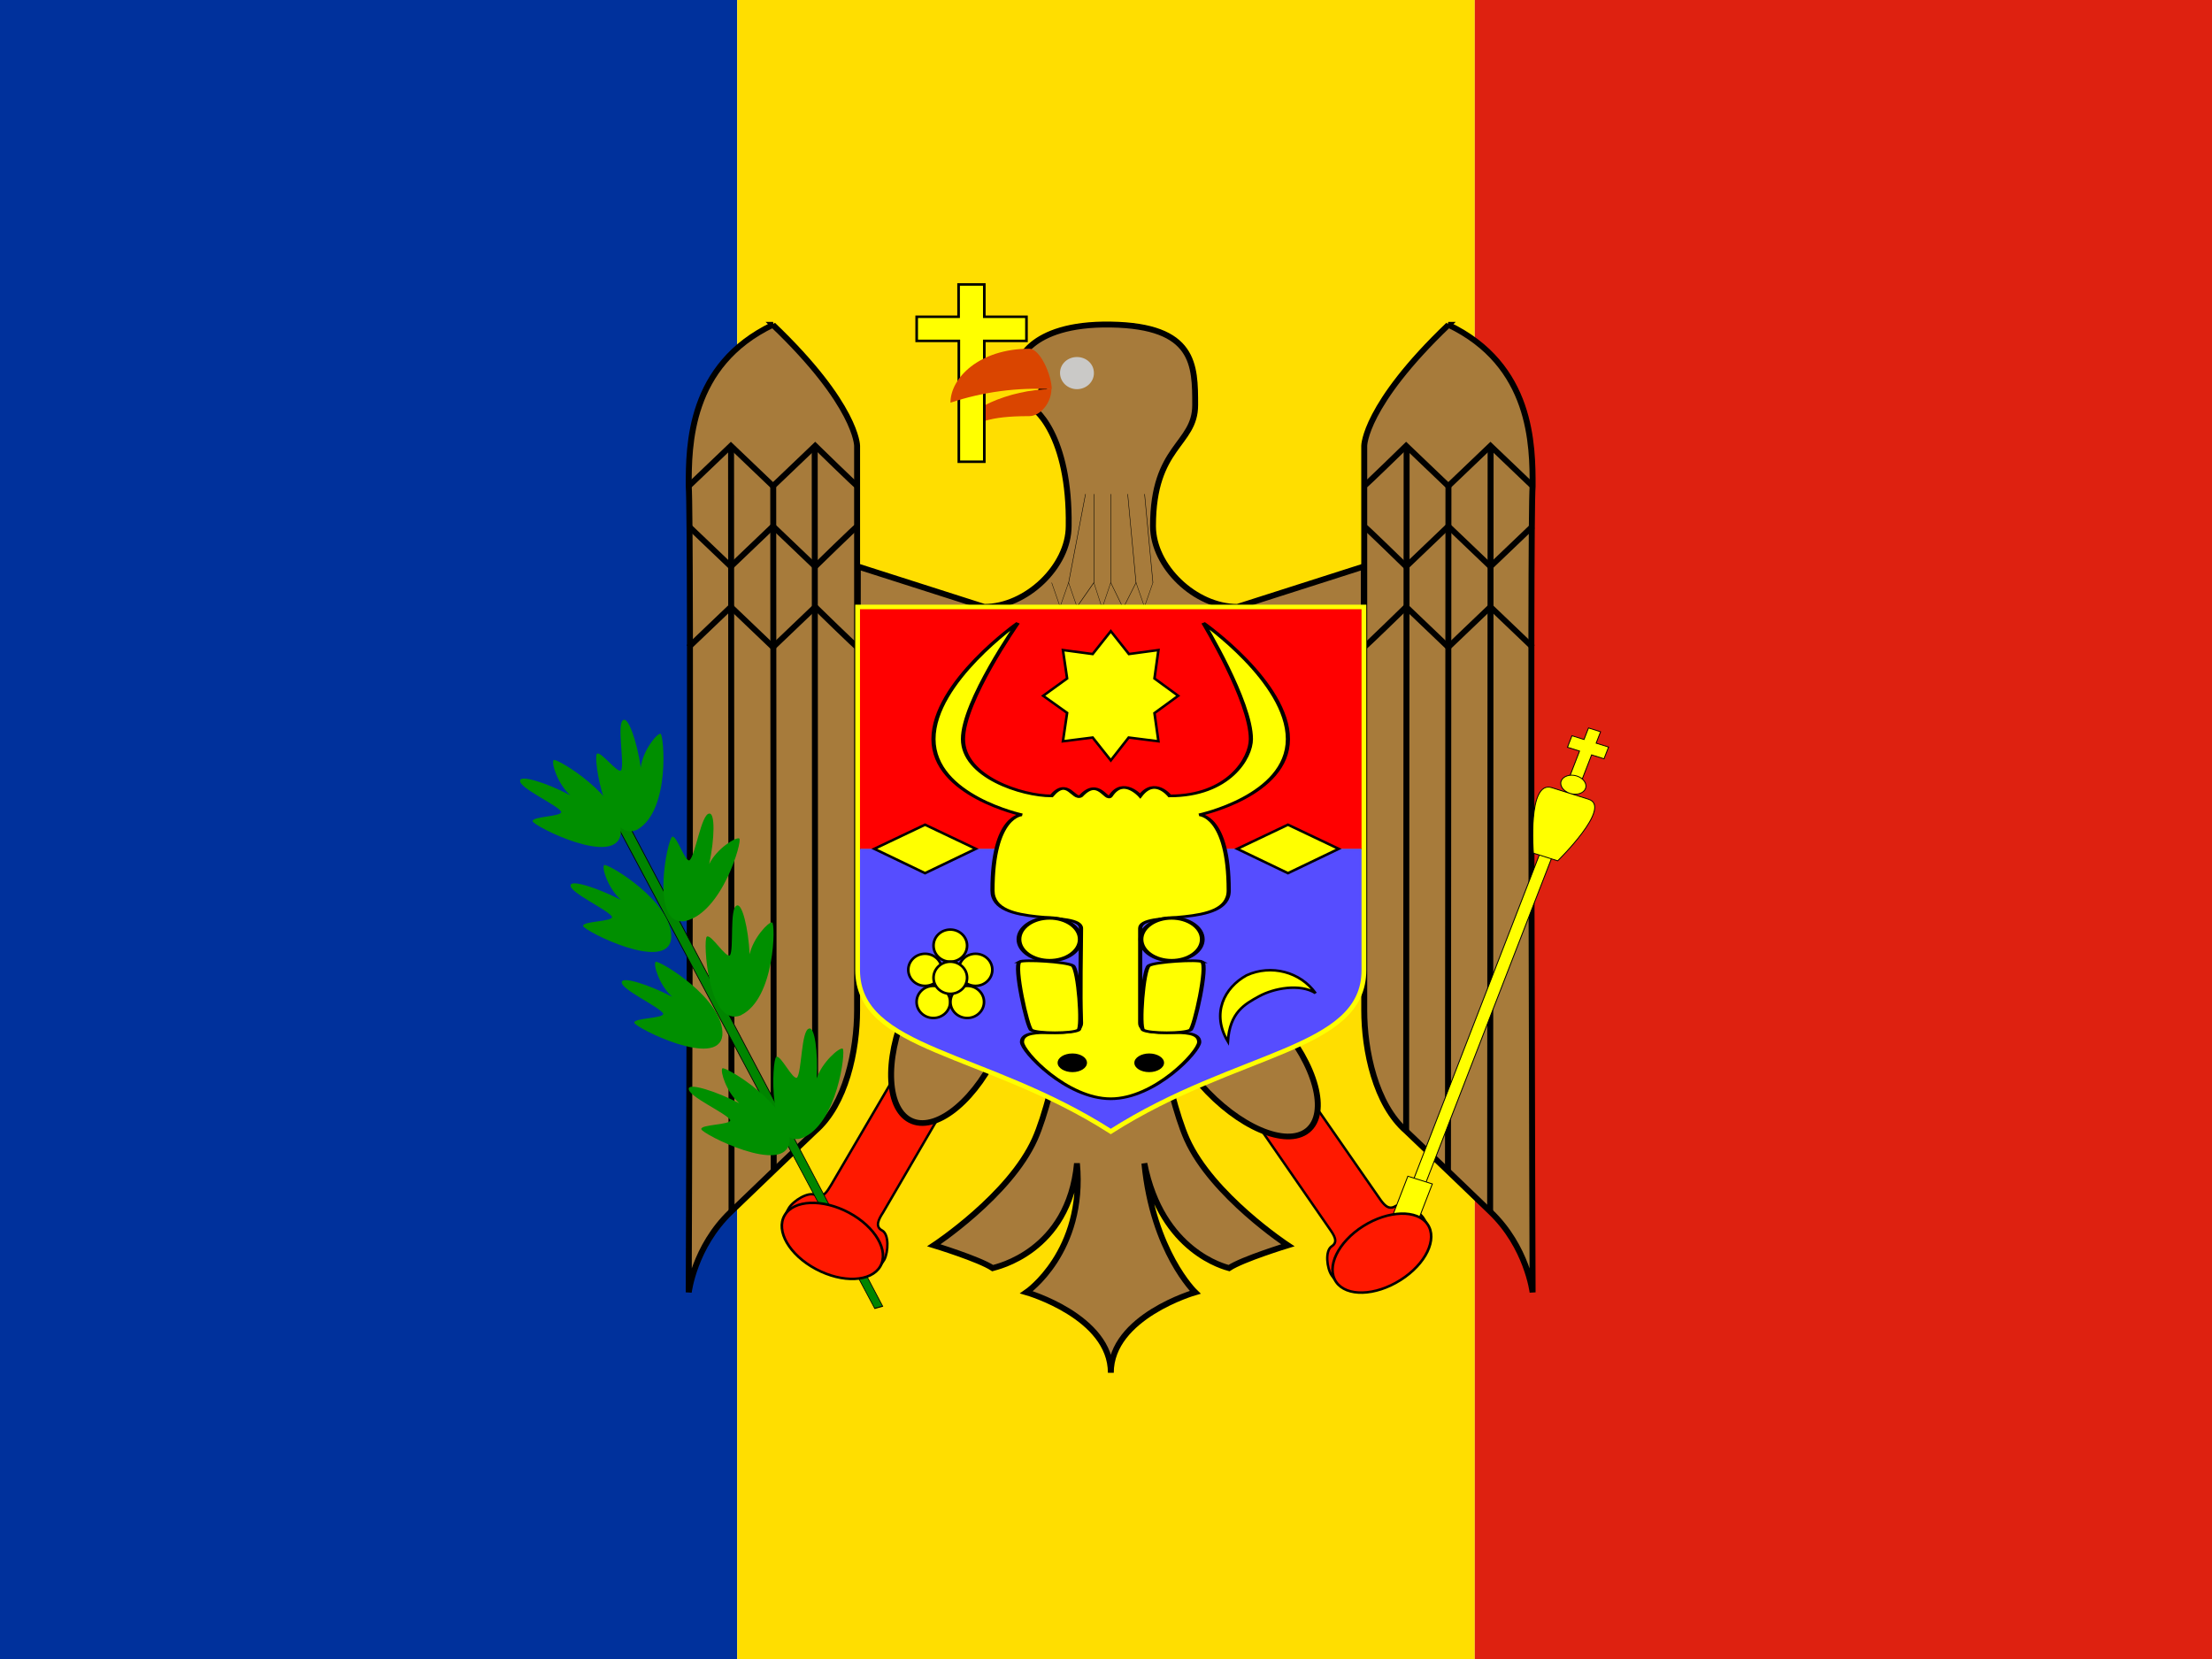
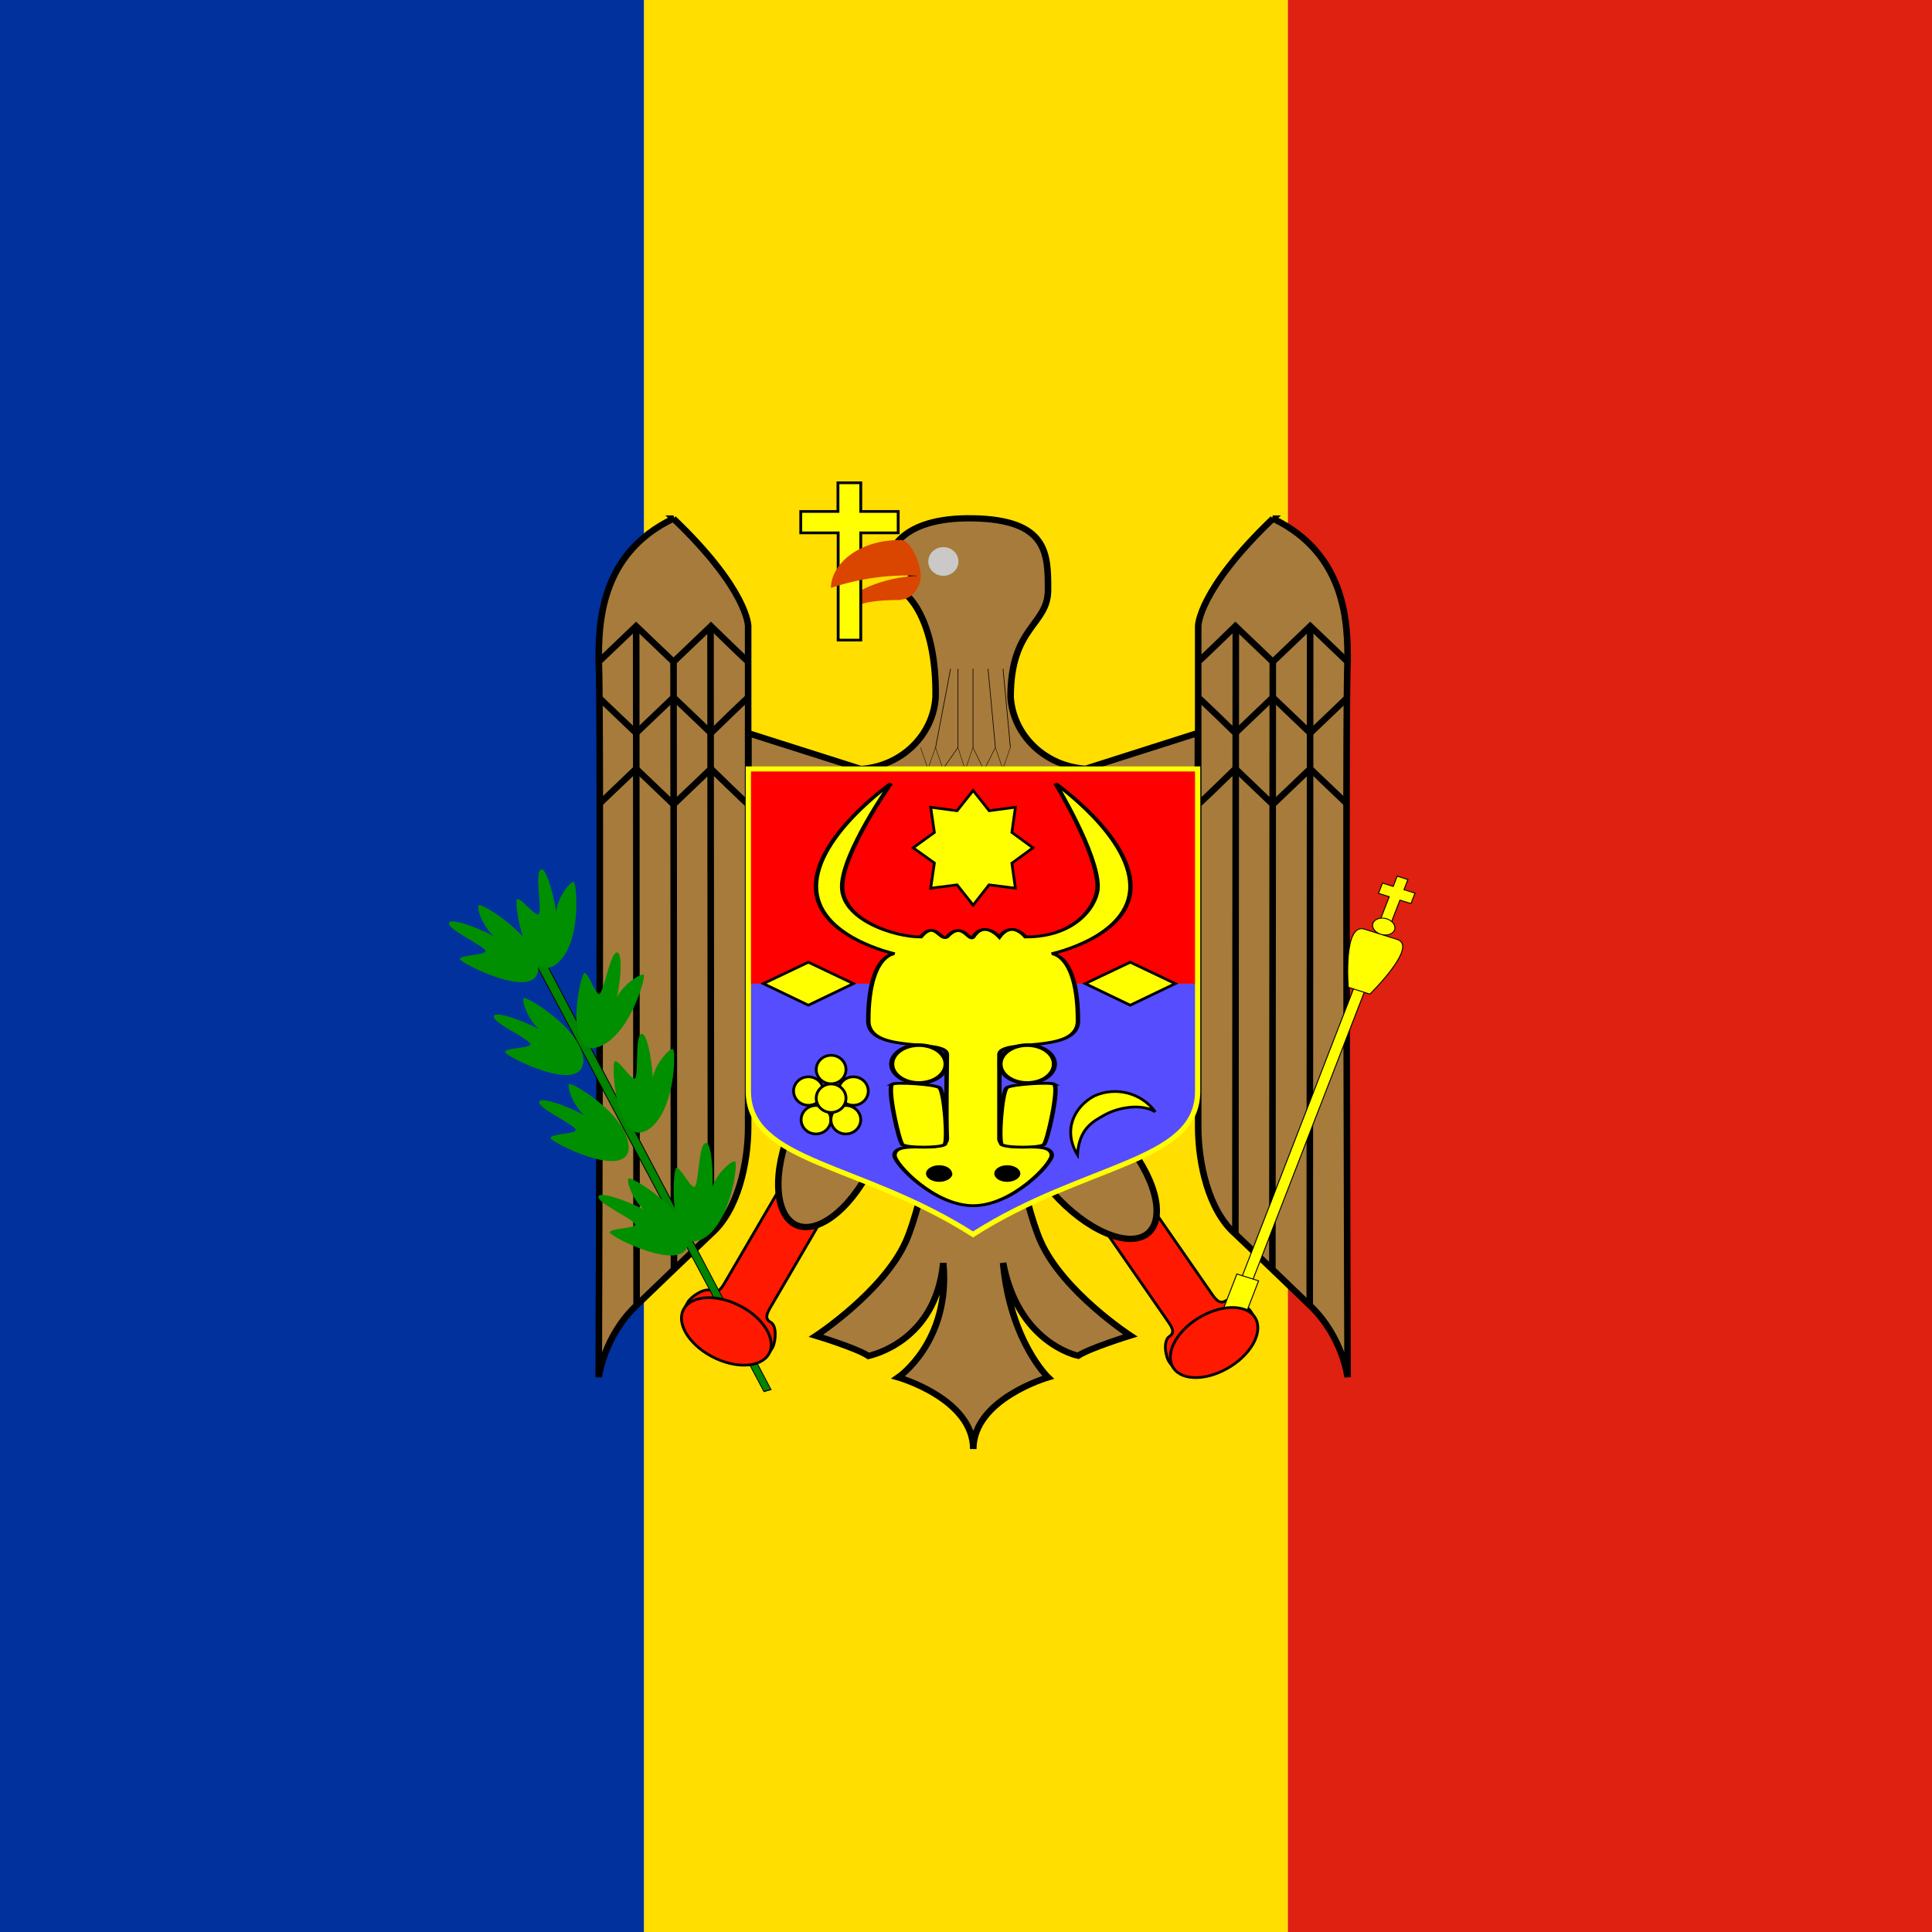
- <svg xmlns="http://www.w3.org/2000/svg" id="flag-icons-md" viewBox="0 0 640 480">
+ <svg xmlns="http://www.w3.org/2000/svg" id="flag-icons-md" viewBox="0 0 512 512">
  <g fill-rule="evenodd" stroke-width="1pt">
-     <path fill="#00319c" d="M0 0h213.3v480H0z" />
-     <path fill="#ffde00" d="M213.3 0h213.4v480H213.3z" />
-     <path fill="#de2110" d="M426.7 0H640v480H426.7z" />
+     <path fill="#00319c" d="M0 0h170.7v512H0z" />
+     <path fill="#ffde00" d="M170.7 0h170.6v512H170.7z" />
+     <path fill="#de2110" d="M341.3 0H512v512H341.3z" />
  </g>
-   <path fill="#ff1900" fill-rule="evenodd" stroke="#000" stroke-width=".7" d="m360.4 320.4 24.2 35c1.4 2 2.7 3.9.7 5.2s-1.4 6.4 0 8.4c2.7 3.9 6 4.5 8 3.2l18.4-11.6c2-1.2 2.7-4.5 0-8.4-1.5-2-6-4.5-8-3.2-2.1 1.3-3.5-.7-4.8-2.6l-24.3-35" />
-   <path fill="#a77b3b" fill-rule="evenodd" stroke="#000" stroke-width="2.5" d="M177.2 696.3c0 24.4-9.6 44.3-21.3 44.3s-21.3-19.9-21.3-44.3S144.3 652 156 652s21.3 19.8 21.3 44.3z" transform="matrix(.52728 -.42386 .44358 .50386 -32.4 20)" />
-   <path fill="#ff1900" fill-rule="evenodd" stroke="#000" stroke-width=".7" d="m262 306.1-21.5 36.7c-1.2 2-2.4 4-4.5 3-2.1-1.2-6.6 1.7-7.8 3.8-2.4 4-1.5 7.2.7 8.4l19.2 10.2c2 1.1 5.4.2 7.8-3.8 1.1-2.2 1.4-7.3-.7-8.4s-1-3.2.3-5.2l21.4-36.7" />
-   <path fill="#a77b3b" fill-rule="evenodd" stroke="#000" stroke-width="1.7" d="M331.2 280.6h-19.6c-.6.6-6.2 35.6-12.2 49-7.3 16.3-29.2 30.7-29.2 30.7s13.1 4 17 6.6c1-.3 22-4.7 24.4-30.3 2.4 25.6-14.6 37.3-14.6 37.3s24.4 7 24.4 23.3c0-16.3 24.4-23.3 24.4-23.3s-12.2-11.7-14.7-37.3c5 25.6 23.5 30 24.5 30.3 3.9-2.6 17-6.6 17-6.6s-21.9-14.4-29.2-30.7c-6-13.4-11.6-48.4-12.2-49zm-83-116.7 36.6 11.7c12.1 0 24.4-11.7 24.4-23.4.4-26-9.8-35-12.2-35l4.8-4.6-7.3-7s2.5-12.1 26.9-11.7 24.4 11.7 24.4 23.3-12.2 11.7-12.2 35c0 11.7 12.2 23.4 24.4 23.4l36.6-11.7v116.7H248.1z" />
+   <path fill="#ff1900" fill-rule="evenodd" stroke="#000" stroke-width="1pt" d="M173.6 691v63.7c0 3.6 0 7.1-3.5 7.1-3.6 0-7.1 7-7.1 10.6 0 7.1 3.5 10.7 7 10.7h32c3.5 0 7-3.6 7-10.7-.2-3.7-3.5-10.6-7-10.6-3.6 0-3.6-3.5-3.6-7v-63.9" transform="matrix(.46695 -.29552 .30926 .4462 -5.1 64.5)" />
+   <path fill="#a77b3b" fill-rule="evenodd" stroke="#000" stroke-width="3.1" d="M177.2 696.3c0 24.4-9.6 44.3-21.3 44.3s-21.3-19.9-21.3-44.3S144.3 652 156 652s21.3 19.8 21.3 44.3z" transform="matrix(.42858 -.34452 .36055 .40954 -29.7 77.3)" />
+   <path fill="#ff1900" fill-rule="evenodd" stroke="#000" stroke-width="1pt" d="M173.6 691v63.7c0 3.6 0 7.1-3.5 7.1-3.6 0-7.1 7-7.1 10.6 0 7.1 3.5 10.7 7 10.7h32c3.5 0 7-3.6 7-10.7-.2-3.7-3.5-10.6-7-10.6-3.6 0-3.6-3.5-3.6-7v-63.9" transform="matrix(.48902 .26089 -.27302 .46728 313.4 -58.3)" />
+   <path fill="#a77b3b" fill-rule="evenodd" stroke="#000" stroke-width="3.1" d="M421.6 701.6h-28.3c-1 1-9 54-17.7 74.4-10.6 24.8-42.5 46.7-42.5 46.7s19 6 24.8 10c1.4-.4 31.8-7.1 35.4-46 3.5 38.9-21.3 56.6-21.3 56.6s35.5 10.6 35.5 35.5c0-24.8 35.4-35.5 35.4-35.5s-17.8-17.7-21.3-56.7c7 39 34 45.7 35.5 46 5.7-3.9 24.7-10 24.7-10S450 800.9 439.4 776c-8.7-20.3-16.8-73.5-17.7-74.4z" transform="matrix(.56007 0 0 .53518 29.7 -86.3)" />
+   <path fill="#a77b3b" fill-rule="evenodd" stroke="#000" stroke-width="3.1" d="m336.6 467.7 53.2 17.7a38 38 0 0 0 35.4-35.4c.6-39.4-14.2-53.2-17.7-53.2l7-7L404 379s3.6-18.4 39-17.7 35.4 17.7 35.4 35.4c0 17.8-17.7 17.8-17.7 53.2a38 38 0 0 0 35.5 35.4l53.1-17.7V645H336.6z" transform="matrix(.56007 0 0 .53518 9.8 -56)" />
  <g fill="none" stroke="#000">
-     <path stroke-width=".5" d="m302.2 292.2 14.6 15 14.7-15 14.6 15 29.3-15 14.3 15.8 15-15.8 21.6 15.8 22.3-15.8 14.6 15 14.7-15" transform="matrix(.16672 0 0 .46773 253.9 31.9)" />
-     <path stroke-width=".2" d="m432.3 435.8-7.1 39m10.6-39v39m7.1-39v39m7.1-39 3.5 39m3.6-39 3.5 39" transform="matrix(.68905 0 0 .65843 16.2 -144)" />
+     <path stroke-width=".6" d="m302.2 292.2 14.6 15 14.7-15 14.6 15 29.3-15 14.3 15.8 15-15.8 21.6 15.8 22.3-15.8 14.6 15 14.7-15" transform="matrix(.1355 0 0 .38018 203 87)" />
+     <path stroke-width=".3" d="m432.3 435.8-7.1 39m10.6-39v39m7.1-39v39m7.1-39 3.5 39m3.6-39 3.5 39" transform="matrix(.56007 0 0 .53518 9.8 -56)" />
  </g>
-   <g stroke="#000" stroke-width="2.5">
-     <path fill="#a77b3b" fill-rule="evenodd" d="M318.9 361.4c35.4 17.7 35.4 53.2 35.4 70.9-1.2 16.1 0 354.3 0 354.3s-2.3-20-17.7-35.4L319 733.5l-17.7-17.7c-13-11.8-17.7-35.5-17.7-53.2v-248s0-17.8 35.4-53.2z" transform="matrix(-.68905 0 0 .65843 443.4 -144)" />
-     <path fill="none" d="M283.5 574c.4 0 17.7-17.7 17.7-17.7l17.7 17.7 17.7-17.7 17.7 17.7" transform="matrix(-.68905 0 0 .65843 443.4 -237.3)" />
-     <path fill="none" d="M283.5 574c.4 0 17.7-17.7 17.7-17.7l17.7 17.7 17.7-17.7 17.7 17.7" transform="matrix(-.68905 0 0 -.65843 443.4 530.2)" />
-     <path fill="none" d="M283.5 574c.4 0 17.7-17.7 17.7-17.7l17.7 17.7 17.7-17.7 17.7 17.7" transform="matrix(-.68905 0 0 .65843 443.4 -190.7)" />
-     <path fill="none" d="m301.4 557-.2 158.8" transform="matrix(-.68905 0 0 1.24911 443.4 -566.8)" />
-     <path fill="none" d="m301.4 539.3-.2 176.5" transform="matrix(-.68905 0 0 1.12111 431.4 -464)" />
-     <path fill="none" d="m301.4 539.3-.2 176.5" transform="matrix(-.68905 0 0 1.2559 419.2 -548.3)" />
+   <g stroke="#000" stroke-width="3.1">
+     <path fill="#a77b3b" fill-rule="evenodd" d="M318.9 361.4c35.4 17.7 35.4 53.2 35.4 70.9-1.2 16.1 0 354.3 0 354.3s-2.3-20-17.7-35.4L319 733.5l-17.7-17.7c-13-11.8-17.7-35.5-17.7-53.2v-248s0-17.8 35.4-53.2z" transform="matrix(-.56007 0 0 .53518 357.1 -56)" />
+     <path fill="none" d="M283.5 574c.4 0 17.7-17.7 17.7-17.7l17.7 17.7 17.7-17.7 17.7 17.7" transform="matrix(-.56007 0 0 .53518 357.1 -131.8)" />
+     <path fill="none" d="M283.5 574c.4 0 17.7-17.7 17.7-17.7l17.7 17.7 17.7-17.7 17.7 17.7" transform="matrix(-.56007 0 0 -.53518 357.1 492)" />
+     <path fill="none" d="M283.5 574c.4 0 17.7-17.7 17.7-17.7l17.7 17.7 17.7-17.7 17.7 17.7" transform="matrix(-.56007 0 0 .53518 357.1 -94)" />
+     <path fill="none" d="m301.4 557-.2 158.8" transform="matrix(-.56007 0 0 1.01529 357.1 -399.6)" />
+     <path fill="none" d="m301.4 539.3-.2 176.5" transform="matrix(-.56007 0 0 .91125 347.3 -316)" />
+     <path fill="none" d="m301.4 539.3-.2 176.5" transform="matrix(-.56007 0 0 1.0208 337.4 -384.6)" />
  </g>
-   <g stroke="#000" stroke-width="2.5">
-     <path fill="#a77b3b" fill-rule="evenodd" d="M318.9 361.4c35.4 17.7 35.4 53.2 35.4 70.9-1.2 16.1 0 354.3 0 354.3s-2.3-20-17.7-35.4L319 733.5l-17.7-17.7c-13-11.8-17.7-35.5-17.7-53.2v-248s0-17.8 35.4-53.2z" transform="matrix(.68905 0 0 .65843 199.3 -144)" />
-     <path fill="none" d="M283.5 574c.4 0 17.7-17.7 17.7-17.7l17.7 17.7 17.7-17.7 17.7 17.7" transform="matrix(.68905 0 0 .65843 199.3 -237.3)" />
-     <path fill="none" d="M283.5 574c.4 0 17.7-17.7 17.7-17.7l17.7 17.7 17.7-17.7 17.7 17.7" transform="matrix(.68905 0 0 -.65843 199.3 530.2)" />
-     <path fill="none" d="M283.5 574c.4 0 17.7-17.7 17.7-17.7l17.7 17.7 17.7-17.7 17.7 17.7" transform="matrix(.68905 0 0 .65843 199.3 -190.7)" />
-     <path fill="none" d="m301.4 557-.2 158.8" transform="matrix(.68905 0 0 1.24911 199.3 -566.8)" />
-     <path fill="none" d="m301.4 539.3-.2 176.5" transform="matrix(.68905 0 0 1.12111 211.4 -464)" />
-     <path fill="none" d="m301.4 539.3-.2 176.5" transform="matrix(.68905 0 0 1.2559 223.6 -548.3)" />
+   <g stroke="#000" stroke-width="3.1">
+     <path fill="#a77b3b" fill-rule="evenodd" d="M318.9 361.4c35.4 17.7 35.4 53.2 35.4 70.9-1.2 16.1 0 354.3 0 354.3s-2.3-20-17.7-35.4L319 733.5l-17.7-17.7c-13-11.8-17.7-35.5-17.7-53.2v-248s0-17.8 35.4-53.2z" transform="matrix(.56007 0 0 .53518 158.7 -56)" />
+     <path fill="none" d="M283.5 574c.4 0 17.7-17.7 17.7-17.7l17.7 17.7 17.7-17.7 17.7 17.7" transform="matrix(.56007 0 0 .53518 158.7 -131.8)" />
+     <path fill="none" d="M283.5 574c.4 0 17.7-17.7 17.7-17.7l17.7 17.7 17.7-17.7 17.7 17.7" transform="matrix(.56007 0 0 -.53518 158.7 492)" />
+     <path fill="none" d="M283.5 574c.4 0 17.7-17.7 17.7-17.7l17.7 17.7 17.7-17.7 17.7 17.7" transform="matrix(.56007 0 0 .53518 158.7 -94)" />
+     <path fill="none" d="m301.4 557-.2 158.8" transform="matrix(.56007 0 0 1.01529 158.7 -399.6)" />
+     <path fill="none" d="m301.4 539.3-.2 176.5" transform="matrix(.56007 0 0 .91125 168.5 -316)" />
+     <path fill="none" d="m301.4 539.3-.2 176.5" transform="matrix(.56007 0 0 1.0208 178.4 -384.6)" />
  </g>
-   <path fill="#a77b3b" fill-rule="evenodd" stroke="#000" stroke-width="2.5" d="M177.2 696.3c0 24.4-9.6 44.3-21.3 44.3s-21.3-19.9-21.3-44.3S144.3 652 156 652s21.3 19.8 21.3 44.3z" transform="matrix(.63605 .25323 -.26502 .60778 361.1 -165.2)" />
-   <path fill="red" fill-rule="evenodd" d="M248.1 175.6h146.5v70H248.1z" />
-   <path fill="#564dff" fill-rule="evenodd" d="M248.1 245.6h146.5v35c0 23.3-36.6 23.3-73.2 46.6C284.7 304 248 304 248 280.6z" />
-   <path fill="none" stroke="#ff0" stroke-width="2" d="M336.6 485.4h212.6V645c0 35.4-53.1 35.4-106.3 70.9-53.1-35.5-106.3-35.5-106.3-71V485.5z" transform="matrix(.68905 0 0 .65843 16.2 -144)" />
-   <path fill="#ff0" fill-rule="evenodd" stroke="#000" stroke-width="2.5" d="M385.6 129.9S335 185.4 335 238.5s53.1 70.9 53.1 70.9-17.7 0-17.7 70.8c0 35.5 53.1 17.8 53.1 35.5s-.7 60.5 0 88.6c0 17.7-35.4 0-35.4 17.7 0 8.8 26.6 53.1 53.2 53.1s53.1-44.3 53.1-53.1c0-17.7-35.4 0-35.4-17.7v-88.6c0-17.7 53.1 0 53.1-35.5 0-70.8-17.7-70.8-17.7-70.8s53.2-17.7 53.2-70.9-50.7-108.6-50.7-108.6 28.5 73.2 28.5 108.6c0 17.7-13.3 53.2-48.7 53.2 0 0-9-17.8-17.7 0 0 0-10.2-17.8-17.7 0-2.6 6-7.2-17.8-17.8 0-4.4 4.7-8-17.8-17.7 0-17.7 0-53.1-17.8-53.1-53.2s32.9-108.6 32.9-108.6z" transform="matrix(.48234 0 0 .30917 108.5 140.1)" />
-   <path fill="#ff0" fill-rule="evenodd" stroke="#000" stroke-width="2.5" d="M382.7 248c-3.6 3.6 4.6 61.3 7 63.8 3.6 3.5 24.9 3.5 28.4 0 2.5-2.5 0-56.7-3.5-60.2-3.6-3.6-29.4-6-32-3.6z" transform="matrix(.48234 0 0 .30917 110.4 201.6)" />
-   <path fill="#ff0" fill-rule="evenodd" stroke="#000" stroke-width="2.5" d="M382.7 248c-3.6 3.6 4.6 61.3 7 63.8 3.6 3.5 24.9 3.5 28.4 0 2.5-2.5 0-56.7-3.5-60.2-3.6-3.6-29.4-6-32-3.6z" transform="matrix(-.48234 0 0 .30917 532.4 201.6)" />
-   <path fill="#ff0" fill-rule="evenodd" stroke="#000" stroke-width="2.5" d="M414.6 228.5a16 16 0 1 1-32 0 16 16 0 0 1 32 0z" transform="matrix(.5544 0 0 .38542 82.7 183.7)" />
-   <path fill="#ff0" fill-rule="evenodd" stroke="#000" stroke-width="2.5" d="M414.6 228.5a16 16 0 1 1-32 0 16 16 0 0 1 32 0z" transform="matrix(.55441 0 0 .38543 118 183.7)" />
-   <path fill-rule="evenodd" d="M336.8 307.5c0 1.5-2 2.7-4.3 2.7-2.4 0-4.3-1.2-4.3-2.7s2-2.7 4.3-2.7 4.3 1.2 4.3 2.7m-22.3 0c0 1.5-1.9 2.7-4.2 2.7s-4.3-1.2-4.3-2.7 1.9-2.7 4.3-2.7c2.3 0 4.2 1.2 4.2 2.7" />
-   <path fill="#ff0" fill-rule="evenodd" stroke="#000" stroke-width="1.1" d="m439.4 550-7.8-10.3-12.8 1.7 1.8-12.8-10.3-7.7 10.3-7.8-1.8-12.8 12.8 1.8 7.8-10.3 7.8 10.3 12.7-1.8-1.7 12.8 10.2 7.8-10.2 7.8 1.7 12.7-12.8-1.7z" transform="matrix(.67225 0 0 .64237 26 -133.3)" />
-   <path fill="#ff0" fill-rule="evenodd" stroke="#000" stroke-width="1.1" d="m496 591.7 21.3 10.7 21.3-10.7-21.3-10.6z" transform="matrix(.68905 0 0 .65843 16.2 -144)" />
-   <path fill="#ff0" fill-rule="evenodd" stroke="#000" stroke-width="1.1" d="m496 591.7 21.3 10.7 21.3-10.7-21.3-10.6z" transform="matrix(.68905 0 0 .65843 -88.8 -144)" />
-   <path fill="#ff0" fill-rule="evenodd" stroke="#000" stroke-width="1.1" d="M535 659c-3.5-7-14.1-10.6-21.2-10.6s-14.2 0-21.3 10.7c0-14.2 10.5-21.3 21.3-21.3a23 23 0 0 1 21.2 21.3z" transform="matrix(.59753 -.3279 .34316 .57097 -165.2 86.5)" />
-   <path fill="#ff0" fill-rule="evenodd" stroke="#000" stroke-width="1.1" d="M386.2 652a7 7 0 1 1-14.1 0 7 7 0 0 1 14.1 0z" transform="matrix(.68905 0 0 .65843 13.7 -155.7)" />
-   <path fill="#ff0" fill-rule="evenodd" stroke="#000" stroke-width="1.1" d="M386.2 652a7 7 0 1 1-14.1 0 7 7 0 0 1 14.1 0z" transform="matrix(.68905 0 0 .65843 8.8 -139.4)" />
-   <path fill="#ff0" fill-rule="evenodd" stroke="#000" stroke-width="1.1" d="M386.2 652a7 7 0 1 1-14.1 0 7 7 0 0 1 14.1 0z" transform="matrix(.68905 0 0 .65843 6.4 -148.7)" />
-   <path fill="#ff0" fill-rule="evenodd" stroke="#000" stroke-width="1.1" d="M386.2 652a7 7 0 1 1-14.1 0 7 7 0 0 1 14.1 0z" transform="matrix(.68905 0 0 .65843 18.6 -139.4)" />
-   <path fill="#ff0" fill-rule="evenodd" stroke="#000" stroke-width="1.1" d="M386.2 652a7 7 0 1 1-14.1 0 7 7 0 0 1 14.1 0z" transform="matrix(.68905 0 0 .65843 21 -148.7)" />
-   <path fill="#ff0" fill-rule="evenodd" stroke="#000" stroke-width="1.1" d="M386.2 652a7 7 0 1 1-14.1 0 7 7 0 0 1 14.1 0z" transform="matrix(.68905 0 0 .65843 13.7 -146.4)" />
+   <path fill="#a77b3b" fill-rule="evenodd" stroke="#000" stroke-width="3.1" d="M177.2 696.3c0 24.4-9.6 44.3-21.3 44.3s-21.3-19.9-21.3-44.3S144.3 652 156 652s21.3 19.8 21.3 44.3z" transform="matrix(.51699 .20584 -.21541 .49401 290.2 -73.2)" />
+   <path fill="red" fill-rule="evenodd" d="M198.4 203.8h119v56.9h-119z" />
+   <path fill="#564dff" fill-rule="evenodd" d="M198.4 260.7h119V289c0 19-29.7 19-59.5 38-29.8-19-59.5-19-59.5-38z" />
+   <path fill="none" stroke="#ff0" stroke-width="2.5" d="M336.6 485.4h212.6V645c0 35.4-53.1 35.4-106.3 70.9-53.1-35.5-106.3-35.5-106.3-71V485.5z" transform="matrix(.56007 0 0 .53518 9.8 -56)" />
+   <path fill="#ff0" fill-rule="evenodd" stroke="#000" stroke-width="3" d="M385.6 129.9S335 185.4 335 238.5s53.1 70.9 53.1 70.9-17.7 0-17.7 70.8c0 35.5 53.1 17.8 53.1 35.5s-.7 60.5 0 88.6c0 17.7-35.4 0-35.4 17.7 0 8.8 26.6 53.1 53.2 53.1s53.1-44.3 53.1-53.1c0-17.7-35.4 0-35.4-17.7v-88.6c0-17.7 53.1 0 53.1-35.5 0-70.8-17.7-70.8-17.7-70.8s53.2-17.7 53.2-70.9-50.7-108.6-50.7-108.6 28.5 73.2 28.5 108.6c0 17.7-13.3 53.2-48.7 53.2 0 0-9-17.8-17.7 0 0 0-10.2-17.8-17.7 0-2.6 6-7.2-17.8-17.8 0-4.4 4.7-8-17.8-17.7 0-17.7 0-53.1-17.8-53.1-53.2s32.9-108.6 32.9-108.6z" transform="matrix(.39205 0 0 .2513 84.9 175)" />
+   <path fill="#ff0" fill-rule="evenodd" stroke="#000" stroke-width="3" d="M382.7 248c-3.6 3.6 4.6 61.3 7 63.8 3.6 3.5 24.9 3.5 28.4 0 2.5-2.5 0-56.7-3.5-60.2-3.6-3.6-29.4-6-32-3.6z" transform="matrix(.39205 0 0 .2513 86.4 225)" />
+   <path fill="#ff0" fill-rule="evenodd" stroke="#000" stroke-width="3" d="M382.7 248c-3.6 3.6 4.6 61.3 7 63.8 3.6 3.5 24.9 3.5 28.4 0 2.5-2.5 0-56.7-3.5-60.2-3.6-3.6-29.4-6-32-3.6z" transform="matrix(-.39205 0 0 .2513 429.4 225)" />
+   <path fill="#ff0" fill-rule="evenodd" stroke="#000" stroke-width="3" d="M414.6 228.5a16 16 0 1 1-32 0 16 16 0 0 1 32 0z" transform="matrix(.45063 0 0 .31327 63.9 210.4)" />
+   <path fill="#ff0" fill-rule="evenodd" stroke="#000" stroke-width="3" d="M414.6 228.5a16 16 0 1 1-32 0 16 16 0 0 1 32 0z" transform="matrix(.45063 0 0 .31328 92.6 210.4)" />
+   <path fill-rule="evenodd" d="M270.4 311c0 1.2-1.6 2.2-3.5 2.2s-3.4-1-3.4-2.2 1.5-2.2 3.4-2.2 3.5 1 3.5 2.2m-18 0c0 1.2-1.6 2.2-3.5 2.2s-3.5-1-3.5-2.2 1.6-2.2 3.5-2.2 3.4 1 3.4 2.2z" />
+   <path fill="#ff0" fill-rule="evenodd" stroke="#000" stroke-width="1pt" d="m439.4 550-7.8-10.3-12.8 1.7 1.8-12.8-10.3-7.7 10.3-7.8-1.8-12.8 12.8 1.8 7.8-10.3 7.8 10.3 12.7-1.8-1.7 12.8 10.2 7.8-10.2 7.8 1.7 12.7-12.8-1.7z" transform="matrix(.54641 0 0 .52213 17.8 -47.3)" />
+   <path fill="#ff0" fill-rule="evenodd" stroke="#000" stroke-width="1pt" d="m496 591.7 21.3 10.7 21.3-10.7-21.3-10.6z" transform="matrix(.56007 0 0 .53518 9.8 -56)" />
+   <path fill="#ff0" fill-rule="evenodd" stroke="#000" stroke-width="1pt" d="m496 591.7 21.3 10.7 21.3-10.7-21.3-10.6z" transform="matrix(.56007 0 0 .53518 -75.5 -56)" />
+   <path fill="#ff0" fill-rule="evenodd" stroke="#000" stroke-width="1pt" d="M535 659c-3.5-7-14.1-10.6-21.2-10.6s-14.2 0-21.3 10.7c0-14.2 10.5-21.3 21.3-21.3a23 23 0 0 1 21.2 21.3z" transform="matrix(.48568 -.26652 .27892 .4641 -137.5 131.4)" />
+   <path fill="#ff0" fill-rule="evenodd" stroke="#000" stroke-width="1pt" d="M386.2 652a7 7 0 1 1-14.1 0 7 7 0 0 1 14.1 0z" transform="matrix(.56007 0 0 .53518 7.9 -65.5)" />
+   <path fill="#ff0" fill-rule="evenodd" stroke="#000" stroke-width="1pt" d="M386.2 652a7 7 0 1 1-14.1 0 7 7 0 0 1 14.1 0z" transform="matrix(.56007 0 0 .53518 3.9 -52.2)" />
+   <path fill="#ff0" fill-rule="evenodd" stroke="#000" stroke-width="1pt" d="M386.2 652a7 7 0 1 1-14.1 0 7 7 0 0 1 14.1 0z" transform="matrix(.56007 0 0 .53518 1.9 -59.8)" />
+   <path fill="#ff0" fill-rule="evenodd" stroke="#000" stroke-width="1pt" d="M386.2 652a7 7 0 1 1-14.1 0 7 7 0 0 1 14.1 0z" transform="matrix(.56007 0 0 .53518 11.8 -52.2)" />
+   <path fill="#ff0" fill-rule="evenodd" stroke="#000" stroke-width="1pt" d="M386.2 652a7 7 0 1 1-14.1 0 7 7 0 0 1 14.1 0z" transform="matrix(.56007 0 0 .53518 13.8 -59.8)" />
+   <path fill="#ff0" fill-rule="evenodd" stroke="#000" stroke-width="1pt" d="M386.2 652a7 7 0 1 1-14.1 0 7 7 0 0 1 14.1 0z" transform="matrix(.56007 0 0 .53518 7.9 -57.9)" />
  <g fill-rule="evenodd">
-     <path fill="#da4500" d="M297.8 120.4c-12.4 0-14 2-19.6 3.9 0-5.4 13.8-11.7 26-11.7 0 3.9-3.2 7.8-6.4 7.8" />
-     <path fill="#cac9c7" d="M316.5 108c0 2.5-2.2 4.6-4.9 4.6s-4.9-2.1-4.9-4.7 2.2-4.6 4.9-4.6 4.9 2 4.9 4.6z" />
-     <path fill="#ff0" stroke="#000" stroke-width="1.1" d="M361.4 357.9v10.6h17.7v53.1h10.7v-53.1h17.7v-10.6h-17.7v-14.2H379v14.2z" transform="matrix(.68905 0 0 .65843 16.2 -144)" />
-     <path fill="#da4500" d="M304.3 112.6a79 79 0 0 0-29.3 3.9c0-7.2 8.4-15.6 22.8-15.6 3.2 0 6.5 7.8 6.5 11.7" />
+     <path fill="#da4500" d="M238.7 159c-10 0-11.3 1.5-15.8 3 0-4.3 11.1-9.4 21.1-9.4 0 3.2-2.6 6.3-5.3 6.3z" />
+     <path fill="#cac9c7" d="M254 148.8c0 2.1-1.8 3.8-4 3.8s-4-1.7-4-3.8 1.8-3.8 4-3.8 4 1.7 4 3.8" />
+     <path fill="#ff0" stroke="#000" stroke-width="1pt" d="M361.4 357.9v10.6h17.7v53.1h10.7v-53.1h17.7v-10.6h-17.7v-14.2H379v14.2z" transform="matrix(.56007 0 0 .53518 9.8 -56)" />
+     <path fill="#da4500" d="M244 152.6a64 64 0 0 0-23.8 3.2c0-5.9 6.8-12.7 18.5-12.7 2.7 0 5.3 6.3 5.3 9.5" />
  </g>
  <g fill-rule="evenodd">
-     <path fill="#008500" stroke="#000" stroke-width=".7" d="M67.3 613c-14.2-14.2-16.6-21.4 3.6-10.1l283.7 247.5-3.4 7L67.4 613z" transform="matrix(.38821 .29653 -.14073 .23692 237.4 71.3)" />
-     <path fill="#008f00" d="M228.4 330.4c.8-10.6-18.6-22-19.4-21.3-.7.8 1.2 7 4.9 10.1-7-3.6-14.4-5.8-14.6-4.3-.6 2.2 11 7.2 12 9.2 0 1.4-8.6 1.2-8.4 2.6s24.3 13.6 25.5 3.7M209 299.6c.8-10.6-18.6-22-19.3-21.3-.8.7 1.1 6.9 4.8 10.1-7-3.6-14.4-5.9-14.6-4.3-.5 2.1 11 7.2 12 9.2.1 1.4-8.5 1.2-8.4 2.6.2 1.4 24.3 13.5 25.5 3.7m-14.8-28c.8-10.6-18.6-22-19.4-21.3s1.2 6.9 4.9 10.1c-7-3.6-14.4-5.9-14.6-4.3-.5 2.1 11 7.2 12 9.2 0 1.4-8.5 1.2-8.4 2.6.2 1.4 24.3 13.6 25.5 3.7m-14.6-30.4c.7-10.5-18.6-22-19.4-21.3-.8.8 1.2 7 4.8 10.2-7-3.7-14.4-5.9-14.5-4.3-.6 2.1 11 7.2 11.9 9.1.1 1.4-8.5 1.3-8.3 2.7s24.2 13.5 25.5 3.6" />
-     <path fill="#008f00" d="M184.6 239.9c9.4-5.7 7.5-27.4 6.5-27.6-1.1-.1-5.2 5-5.7 9.8-1.1-7.6-3.6-14.6-5-13.8-2.1.8.4 12.7-.7 14.6-1 1-6-5.8-7-4.8-1.2 1 2.8 26.7 12 21.8zm13.6 26.6c10.8-2.4 16.7-23.4 15.7-23.9s-6.6 3-8.7 7.4c1.6-7.5 1.7-14.9 0-14.6-2.3.1-4 12.1-5.7 13.5-1.3.6-3.7-7.3-5-6.8-1.4.6-6.6 26.1 3.7 24.4m16.2 27.2c9.9-4.8 10-26.6 9-26.8-1-.3-5.5 4.5-6.5 9.2-.4-7.7-2.2-14.8-3.7-14.1-2.2.6-.8 12.6-2 14.4-1.2.9-5.5-6.3-6.7-5.4s.4 26.8 10 22.7zm17.6 35.6c10.3-3.9 12.8-25.5 11.8-25.9s-6 4-7.5 8.6c.4-7.7-.6-15-2.2-14.4-2.3.4-2.1 12.5-3.5 14.2-1.3.7-4.8-6.8-6-6-1.3.6-2.5 26.7 7.4 23.5" />
+     <path fill="#008500" stroke="#000" stroke-width=".9" d="M67.3 613c-14.2-14.2-16.6-21.4 3.6-10.1l283.7 247.5-3.4 7L67.4 613z" transform="matrix(.31554 .24102 -.11439 .19257 189.7 119)" />
+     <path fill="#008f00" d="M182.3 329.6c.7-8.6-15-17.9-15.7-17.3s1 5.6 4 8.2c-5.8-2.9-11.8-4.7-12-3.4-.4 1.7 9 5.8 9.8 7.4 0 1.1-7 1-6.8 2.1.1 1.2 19.7 11 20.7 3m-15.7-25c.6-8.6-15.1-18-15.8-17.3-.6.6 1 5.6 4 8.2-5.7-3-11.7-4.8-11.9-3.5-.4 1.7 9 5.8 9.7 7.4.1 1.2-6.9 1-6.7 2.2.1 1.1 19.7 11 20.7 3m-12-22.8c.6-8.6-15.2-17.9-15.8-17.3s1 5.6 4 8.2c-5.8-3-11.8-4.7-11.9-3.4-.5 1.7 9 5.8 9.7 7.4.1 1.1-6.9 1-6.8 2.1s19.7 11 20.7 3zm-12-24.6c.7-8.6-15-18-15.7-17.3s1 5.6 4 8.2c-5.8-3-11.8-4.8-11.9-3.5-.5 1.7 8.9 5.8 9.7 7.4.1 1.2-6.9 1-6.8 2.2.1 1 19.7 11 20.7 3" />
+     <path fill="#008f00" d="M146.7 256c7.7-4.6 6.2-22.2 5.3-22.3s-4.2 4-4.6 7.9c-1-6.2-3-11.9-4-11.2-1.8.7.3 10.3-.6 11.9-.9.7-5-4.7-5.8-4-.9.8 2.4 21.7 9.7 17.7m11 21.7c8.9-2 13.6-19 12.9-19.4-.8-.4-5.4 2.5-7.1 6 1.3-6.1 1.3-12.1 0-11.9-1.8.1-3.3 9.8-4.6 11-1.1.5-3-6-4.1-5.5s-5.3 21.2 3 19.8zm13.3 22.1c8-4 8.2-21.6 7.3-21.8s-4.5 3.7-5.3 7.5c-.4-6.2-1.8-12-3-11.5-1.8.5-.7 10.3-1.7 11.8-1 .6-4.4-5.2-5.4-4.5s.4 21.9 8 18.5zm14.2 29c8.4-3.2 10.5-20.8 9.6-21-.8-.4-4.9 3.1-6 6.8.3-6.2-.6-12.1-1.8-11.7-1.9.4-1.7 10.2-2.9 11.6-1 .6-3.9-5.5-4.9-5-1 .7-2 21.8 6 19.2z" />
  </g>
-   <path fill="#ff1900" fill-rule="evenodd" stroke="#000" stroke-width="1.1" d="M209 776c0 7.8-10.2 14.2-23 14.2s-23-6.4-23-14.2 10.3-14.2 23-14.2 23 6.4 23 14.2z" transform="matrix(.60164 .32097 -.3359 .5749 389.6 -146.8)" />
-   <g fill="#ff0" fill-rule="evenodd" stroke="#000" stroke-width=".5">
-     <path d="M156 414.6v-7.1h7v-7.1h7v7h7.2v7.2H170v17.7h-7v-17.7zm7 60.2h7v205.5h-7z" transform="matrix(.49887 .1571 -.1826 .4713 451.4 -3.7)" />
-     <path d="M159.4 676.8h14.2v56.7h-14.2zM156 439.4h21.3c14.1 0-3.6 39-3.6 39h-14.1s-17.8-39-3.6-39zm17.6-5.4c0 3-3.1 5.4-7 5.4s-7.1-2.4-7.1-5.3 3.1-5.4 7-5.4 7.1 2.4 7.1 5.4z" transform="matrix(.49887 .1571 -.1826 .4713 451.4 -3.7)" />
+   <path fill="#ff1900" fill-rule="evenodd" stroke="#000" stroke-width="1pt" d="M209 776c0 7.8-10.2 14.2-23 14.2s-23-6.4-23-14.2 10.3-14.2 23-14.2 23 6.4 23 14.2z" transform="matrix(.48902 .26089 -.27302 .46728 313.4 -58.3)" />
+   <g fill="#ff0" fill-rule="evenodd" stroke="#000" stroke-width=".6">
+     <path d="M156 414.6v-7.1h7v-7.1h7v7h7.2v7.2H170v17.7h-7v-17.7zm7 60.2h7v205.5h-7z" transform="matrix(.40549 .1277 -.14842 .38308 363.6 58)" />
+     <path d="M159.4 676.8h14.2v56.7h-14.2zM156 439.4h21.3c14.1 0-3.6 39-3.6 39h-14.1s-17.8-39-3.6-39zm17.6-5.4c0 3-3.1 5.4-7 5.4s-7.1-2.4-7.1-5.3 3.1-5.4 7-5.4 7.1 2.4 7.1 5.4z" transform="matrix(.40549 .1277 -.14842 .38308 363.6 58)" />
  </g>
-   <path fill="#ff1900" fill-rule="evenodd" stroke="#000" stroke-width="1.1" d="M209 776c0 7.8-10.2 14.2-23 14.2s-23-6.4-23-14.2 10.3-14.2 23-14.2 23 6.4 23 14.2z" transform="matrix(.57449 -.36357 .38048 .54895 -2.3 4.2)" />
+   <path fill="#ff1900" fill-rule="evenodd" stroke="#000" stroke-width="1pt" d="M209 776c0 7.8-10.2 14.2-23 14.2s-23-6.4-23-14.2 10.3-14.2 23-14.2 23 6.4 23 14.2z" transform="matrix(.46695 -.29552 .30926 .4462 -5.1 64.5)" />
</svg>
